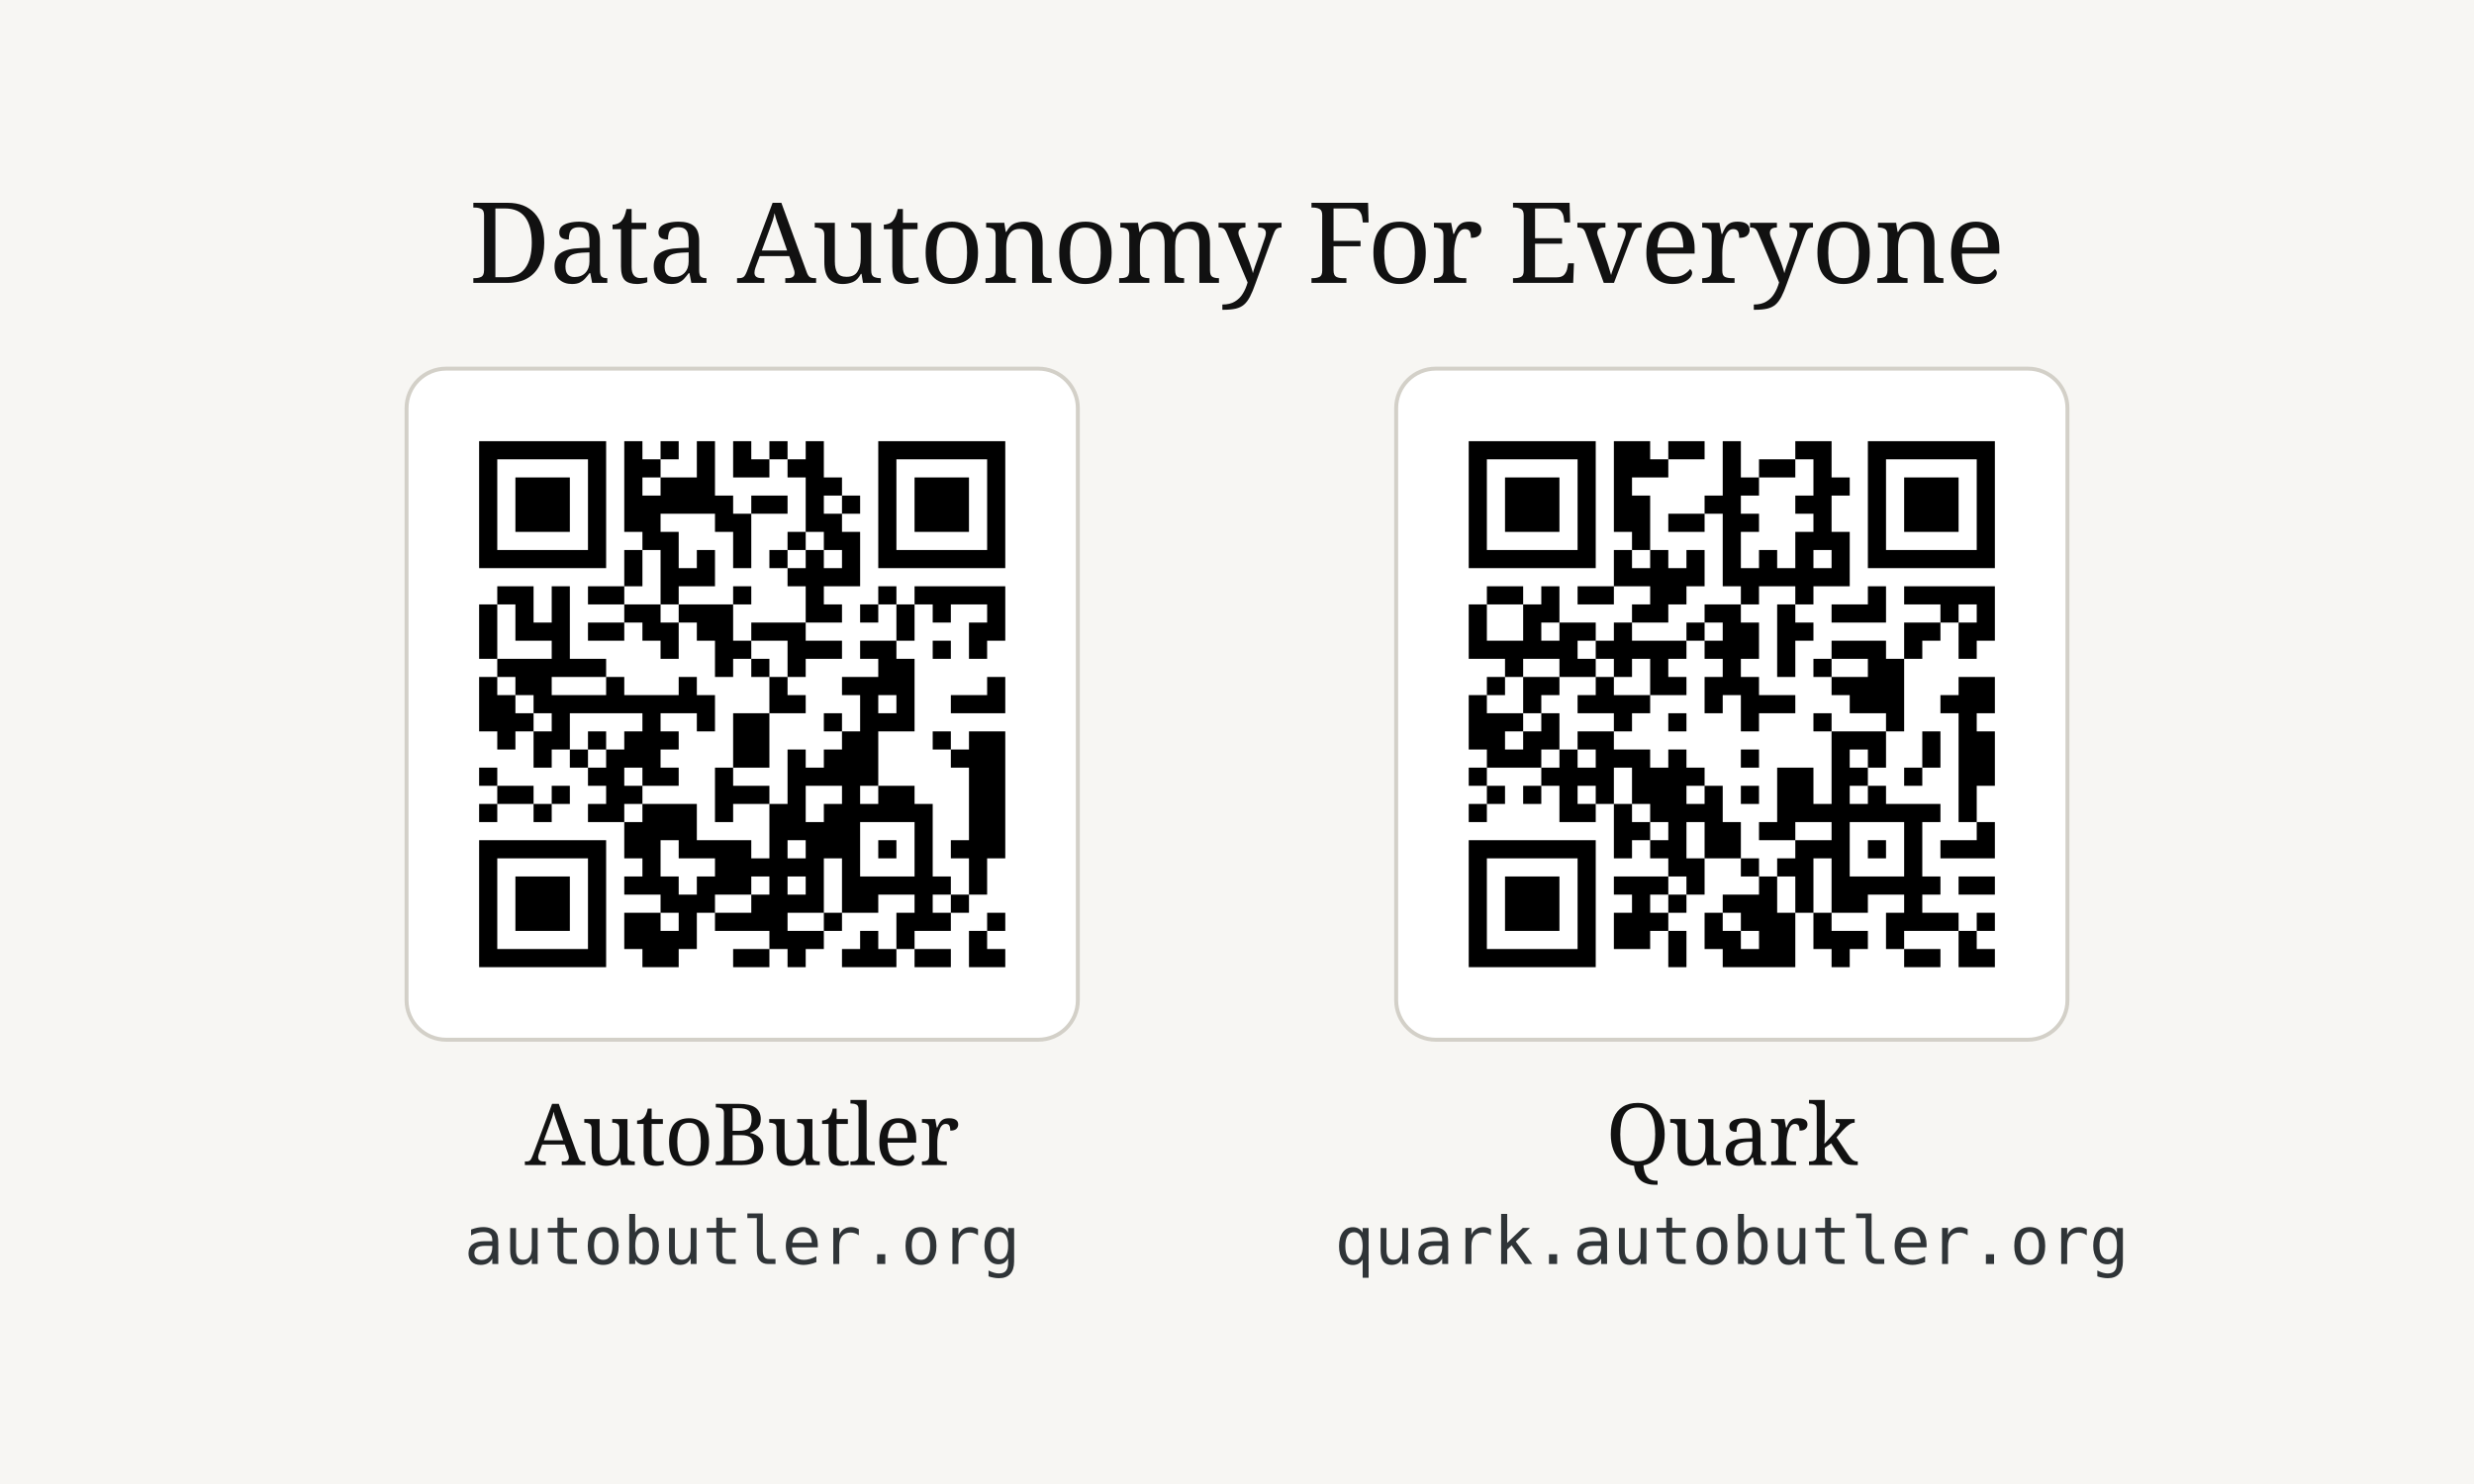
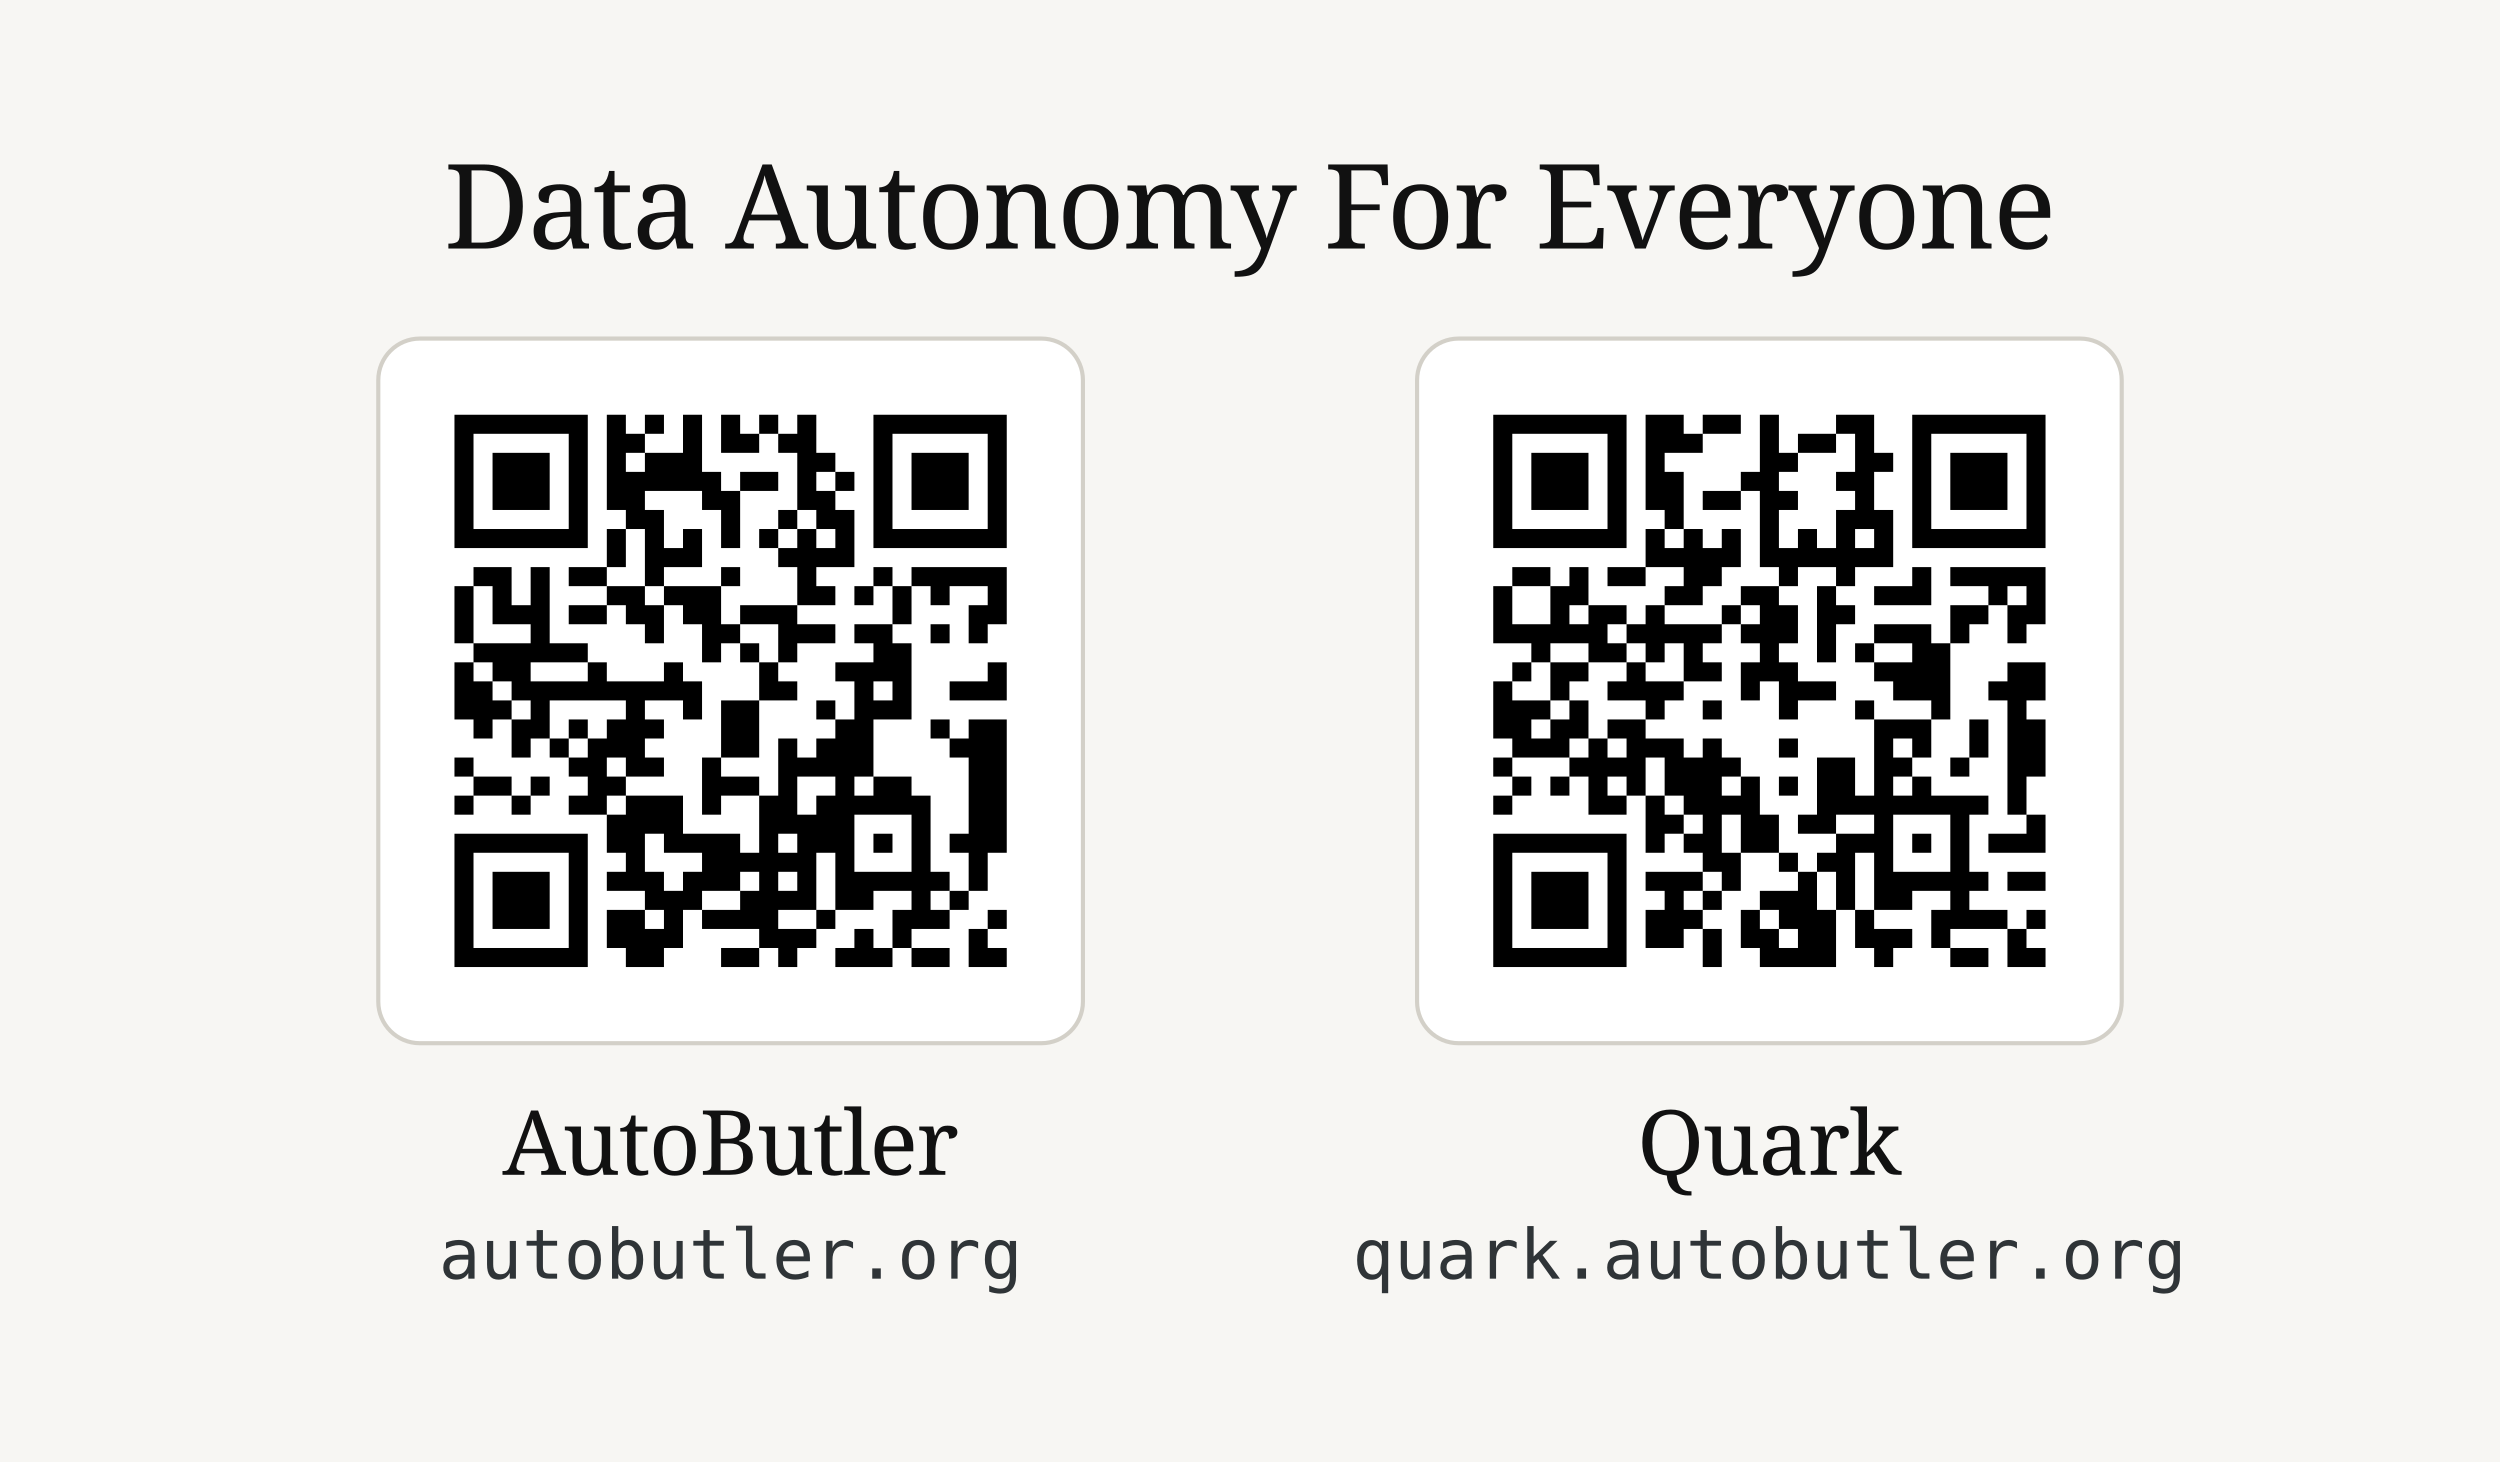
- <svg xmlns="http://www.w3.org/2000/svg" version="1.1" width="3.75in" height="2.25in" viewBox="0 0 375 225">
+ <svg xmlns="http://www.w3.org/2000/svg" version="1.1" width="3.61in" height="2.11in" viewBox="7 7 361 211">
  <rect id="background" width="375" height="225" fill="#f7f6f3" />
  <g id="content">
    <text x="187.5" y="42.89" text-anchor="middle" font-family="'Newsreader 16pt', Newsreader, 'Iowan Old Style', Georgia, serif" font-size="17" font-weight="400" letter-spacing="-0.26" fill="#111111">Data Autonomy For Everyone</text>
    <g id="qr-autobutler">
      <rect x="61.625" y="55.89" width="101.75" height="101.75" rx="6" fill="#ffffff" stroke="#d3d0c8" stroke-width="0.6" />
      <path transform="translate(72.625 66.89) scale(2.75)" fill="#000000" d="M0 0h7v1h-7zM8 0h1v1h-1zM10 0h1v1h-1zM12 0h1v1h-1zM14 0h1v1h-1zM16 0h1v1h-1zM18 0h1v1h-1zM22 0h7v1h-7zM0 1h1v1h-1zM6 1h1v1h-1zM8 1h2v1h-2zM12 1h1v1h-1zM14 1h2v1h-2zM17 1h2v1h-2zM22 1h1v1h-1zM28 1h1v1h-1zM0 2h1v1h-1zM2 2h3v1h-3zM6 2h1v1h-1zM8 2h1v1h-1zM10 2h3v1h-3zM18 2h2v1h-2zM22 2h1v1h-1zM24 2h3v1h-3zM28 2h1v1h-1zM0 3h1v1h-1zM2 3h3v1h-3zM6 3h1v1h-1zM8 3h6v1h-6zM15 3h2v1h-2zM18 3h1v1h-1zM20 3h1v1h-1zM22 3h1v1h-1zM24 3h3v1h-3zM28 3h1v1h-1zM0 4h1v1h-1zM2 4h3v1h-3zM6 4h1v1h-1zM8 4h2v1h-2zM13 4h2v1h-2zM18 4h2v1h-2zM22 4h1v1h-1zM24 4h3v1h-3zM28 4h1v1h-1zM0 5h1v1h-1zM6 5h1v1h-1zM9 5h2v1h-2zM14 5h1v1h-1zM17 5h1v1h-1zM19 5h2v1h-2zM22 5h1v1h-1zM28 5h1v1h-1zM0 6h7v1h-7zM8 6h1v1h-1zM10 6h1v1h-1zM12 6h1v1h-1zM14 6h1v1h-1zM16 6h1v1h-1zM18 6h1v1h-1zM20 6h1v1h-1zM22 6h7v1h-7zM8 7h1v1h-1zM10 7h3v1h-3zM17 7h4v1h-4zM1 8h2v1h-2zM4 8h1v1h-1zM6 8h2v1h-2zM10 8h1v1h-1zM14 8h1v1h-1zM18 8h1v1h-1zM22 8h1v1h-1zM24 8h5v1h-5zM0 9h1v1h-1zM2 9h1v1h-1zM4 9h1v1h-1zM8 9h2v1h-2zM11 9h3v1h-3zM18 9h2v1h-2zM21 9h1v1h-1zM23 9h1v1h-1zM25 9h1v1h-1zM28 9h1v1h-1zM0 10h1v1h-1zM2 10h3v1h-3zM6 10h2v1h-2zM9 10h2v1h-2zM12 10h2v1h-2zM15 10h3v1h-3zM23 10h1v1h-1zM27 10h2v1h-2zM0 11h1v1h-1zM4 11h1v1h-1zM10 11h1v1h-1zM13 11h2v1h-2zM17 11h3v1h-3zM21 11h2v1h-2zM25 11h1v1h-1zM27 11h1v1h-1zM1 12h6v1h-6zM13 12h1v1h-1zM15 12h1v1h-1zM17 12h1v1h-1zM22 12h2v1h-2zM0 13h1v1h-1zM2 13h2v1h-2zM7 13h1v1h-1zM11 13h1v1h-1zM16 13h1v1h-1zM20 13h4v1h-4zM28 13h1v1h-1zM0 14h2v1h-2zM3 14h10v1h-10zM16 14h2v1h-2zM21 14h1v1h-1zM23 14h1v1h-1zM26 14h3v1h-3zM0 15h3v1h-3zM4 15h1v1h-1zM9 15h1v1h-1zM12 15h1v1h-1zM14 15h2v1h-2zM19 15h1v1h-1zM21 15h3v1h-3zM1 16h1v1h-1zM3 16h2v1h-2zM6 16h1v1h-1zM8 16h3v1h-3zM14 16h2v1h-2zM20 16h2v1h-2zM25 16h1v1h-1zM27 16h2v1h-2zM3 17h1v1h-1zM5 17h1v1h-1zM7 17h3v1h-3zM14 17h2v1h-2zM17 17h1v1h-1zM19 17h3v1h-3zM26 17h3v1h-3zM0 18h1v1h-1zM6 18h2v1h-2zM9 18h2v1h-2zM13 18h1v1h-1zM17 18h5v1h-5zM27 18h2v1h-2zM1 19h2v1h-2zM4 19h1v1h-1zM7 19h2v1h-2zM13 19h3v1h-3zM17 19h1v1h-1zM20 19h1v1h-1zM22 19h2v1h-2zM27 19h2v1h-2zM0 20h1v1h-1zM3 20h1v1h-1zM6 20h2v1h-2zM9 20h3v1h-3zM13 20h1v1h-1zM16 20h2v1h-2zM19 20h6v1h-6zM27 20h2v1h-2zM8 21h4v1h-4zM16 21h5v1h-5zM24 21h1v1h-1zM27 21h2v1h-2zM0 22h7v1h-7zM8 22h2v1h-2zM11 22h4v1h-4zM16 22h1v1h-1zM18 22h3v1h-3zM22 22h1v1h-1zM24 22h1v1h-1zM26 22h3v1h-3zM0 23h1v1h-1zM6 23h1v1h-1zM9 23h1v1h-1zM13 23h6v1h-6zM20 23h1v1h-1zM24 23h1v1h-1zM27 23h1v1h-1zM0 24h1v1h-1zM2 24h3v1h-3zM6 24h1v1h-1zM8 24h3v1h-3zM12 24h3v1h-3zM16 24h1v1h-1zM18 24h1v1h-1zM20 24h6v1h-6zM27 24h1v1h-1zM0 25h1v1h-1zM2 25h3v1h-3zM6 25h1v1h-1zM10 25h3v1h-3zM15 25h4v1h-4zM20 25h2v1h-2zM24 25h1v1h-1zM26 25h1v1h-1zM0 26h1v1h-1zM2 26h3v1h-3zM6 26h1v1h-1zM8 26h2v1h-2zM11 26h1v1h-1zM13 26h4v1h-4zM19 26h1v1h-1zM23 26h3v1h-3zM28 26h1v1h-1zM0 27h1v1h-1zM6 27h1v1h-1zM8 27h4v1h-4zM16 27h3v1h-3zM21 27h1v1h-1zM23 27h1v1h-1zM27 27h1v1h-1zM0 28h7v1h-7zM9 28h2v1h-2zM14 28h2v1h-2zM17 28h1v1h-1zM20 28h3v1h-3zM24 28h2v1h-2zM27 28h2v1h-2z" />
      <text x="112.5" y="176.64" text-anchor="middle" font-family="'Newsreader 16pt', Newsreader, 'Iowan Old Style', Georgia, serif" font-size="13" font-weight="400" letter-spacing="-0.2" fill="#111111">AutoButler</text>
      <text x="112.5" y="191.64" text-anchor="middle" font-family="'Geist Mono', 'SF Mono', ui-monospace, monospace" font-size="10" font-weight="400" fill="#2f3437">autobutler.org</text>
    </g>
    <g id="qr-quark">
      <rect x="211.625" y="55.89" width="101.75" height="101.75" rx="6" fill="#ffffff" stroke="#d3d0c8" stroke-width="0.6" />
      <path transform="translate(222.625 66.89) scale(2.75)" fill="#000000" d="M0 0h7v1h-7zM8 0h2v1h-2zM11 0h2v1h-2zM14 0h1v1h-1zM18 0h2v1h-2zM22 0h7v1h-7zM0 1h1v1h-1zM6 1h1v1h-1zM8 1h3v1h-3zM14 1h1v1h-1zM16 1h2v1h-2zM19 1h1v1h-1zM22 1h1v1h-1zM28 1h1v1h-1zM0 2h1v1h-1zM2 2h3v1h-3zM6 2h1v1h-1zM8 2h1v1h-1zM14 2h2v1h-2zM19 2h2v1h-2zM22 2h1v1h-1zM24 2h3v1h-3zM28 2h1v1h-1zM0 3h1v1h-1zM2 3h3v1h-3zM6 3h1v1h-1zM8 3h2v1h-2zM13 3h2v1h-2zM18 3h2v1h-2zM22 3h1v1h-1zM24 3h3v1h-3zM28 3h1v1h-1zM0 4h1v1h-1zM2 4h3v1h-3zM6 4h1v1h-1zM8 4h2v1h-2zM11 4h2v1h-2zM14 4h2v1h-2zM19 4h1v1h-1zM22 4h1v1h-1zM24 4h3v1h-3zM28 4h1v1h-1zM0 5h1v1h-1zM6 5h1v1h-1zM9 5h1v1h-1zM14 5h1v1h-1zM18 5h3v1h-3zM22 5h1v1h-1zM28 5h1v1h-1zM0 6h7v1h-7zM8 6h1v1h-1zM10 6h1v1h-1zM12 6h1v1h-1zM14 6h1v1h-1zM16 6h1v1h-1zM18 6h1v1h-1zM20 6h1v1h-1zM22 6h7v1h-7zM8 7h5v1h-5zM14 7h7v1h-7zM1 8h2v1h-2zM4 8h1v1h-1zM6 8h2v1h-2zM10 8h2v1h-2zM15 8h1v1h-1zM18 8h1v1h-1zM22 8h1v1h-1zM24 8h5v1h-5zM0 9h1v1h-1zM3 9h2v1h-2zM9 9h2v1h-2zM13 9h2v1h-2zM17 9h1v1h-1zM20 9h3v1h-3zM26 9h1v1h-1zM28 9h1v1h-1zM0 10h1v1h-1zM3 10h1v1h-1zM5 10h2v1h-2zM8 10h1v1h-1zM12 10h1v1h-1zM14 10h2v1h-2zM17 10h2v1h-2zM24 10h2v1h-2zM27 10h2v1h-2zM0 11h6v1h-6zM7 11h5v1h-5zM13 11h3v1h-3zM17 11h1v1h-1zM20 11h3v1h-3zM24 11h1v1h-1zM27 11h1v1h-1zM2 12h1v1h-1zM5 12h2v1h-2zM8 12h1v1h-1zM10 12h1v1h-1zM14 12h1v1h-1zM17 12h1v1h-1zM19 12h1v1h-1zM22 12h2v1h-2zM1 13h1v1h-1zM3 13h2v1h-2zM7 13h1v1h-1zM10 13h2v1h-2zM13 13h3v1h-3zM20 13h4v1h-4zM27 13h2v1h-2zM0 14h1v1h-1zM3 14h1v1h-1zM6 14h4v1h-4zM13 14h1v1h-1zM15 14h3v1h-3zM21 14h3v1h-3zM26 14h3v1h-3zM0 15h3v1h-3zM4 15h1v1h-1zM8 15h1v1h-1zM11 15h1v1h-1zM15 15h1v1h-1zM19 15h1v1h-1zM23 15h1v1h-1zM27 15h1v1h-1zM0 16h2v1h-2zM3 16h2v1h-2zM6 16h2v1h-2zM20 16h3v1h-3zM25 16h1v1h-1zM27 16h2v1h-2zM1 17h3v1h-3zM5 17h1v1h-1zM7 17h3v1h-3zM11 17h1v1h-1zM15 17h1v1h-1zM20 17h1v1h-1zM22 17h1v1h-1zM25 17h1v1h-1zM27 17h2v1h-2zM0 18h1v1h-1zM4 18h4v1h-4zM9 18h4v1h-4zM17 18h2v1h-2zM20 18h2v1h-2zM24 18h1v1h-1zM27 18h2v1h-2zM1 19h1v1h-1zM3 19h1v1h-1zM5 19h1v1h-1zM7 19h1v1h-1zM9 19h3v1h-3zM13 19h1v1h-1zM15 19h1v1h-1zM17 19h2v1h-2zM20 19h1v1h-1zM22 19h1v1h-1zM27 19h1v1h-1zM0 20h1v1h-1zM5 20h2v1h-2zM8 20h1v1h-1zM10 20h4v1h-4zM17 20h9v1h-9zM27 20h1v1h-1zM8 21h2v1h-2zM11 21h1v1h-1zM13 21h2v1h-2zM16 21h2v1h-2zM20 21h1v1h-1zM24 21h1v1h-1zM28 21h1v1h-1zM0 22h7v1h-7zM8 22h1v1h-1zM10 22h2v1h-2zM13 22h2v1h-2zM18 22h3v1h-3zM22 22h1v1h-1zM24 22h1v1h-1zM26 22h3v1h-3zM0 23h1v1h-1zM6 23h1v1h-1zM11 23h2v1h-2zM15 23h1v1h-1zM17 23h2v1h-2zM20 23h1v1h-1zM24 23h1v1h-1zM0 24h1v1h-1zM2 24h3v1h-3zM6 24h1v1h-1zM8 24h3v1h-3zM12 24h1v1h-1zM16 24h1v1h-1zM18 24h1v1h-1zM20 24h6v1h-6zM27 24h2v1h-2zM0 25h1v1h-1zM2 25h3v1h-3zM6 25h1v1h-1zM9 25h1v1h-1zM11 25h1v1h-1zM14 25h3v1h-3zM18 25h1v1h-1zM20 25h2v1h-2zM24 25h1v1h-1zM0 26h1v1h-1zM2 26h3v1h-3zM6 26h1v1h-1zM8 26h3v1h-3zM13 26h1v1h-1zM15 26h3v1h-3zM19 26h1v1h-1zM23 26h4v1h-4zM28 26h1v1h-1zM0 27h1v1h-1zM6 27h1v1h-1zM8 27h2v1h-2zM11 27h1v1h-1zM13 27h2v1h-2zM16 27h2v1h-2zM19 27h3v1h-3zM23 27h1v1h-1zM27 27h1v1h-1zM0 28h7v1h-7zM11 28h1v1h-1zM14 28h4v1h-4zM20 28h1v1h-1zM24 28h2v1h-2zM27 28h2v1h-2z" />
      <text x="262.5" y="176.64" text-anchor="middle" font-family="'Newsreader 16pt', Newsreader, 'Iowan Old Style', Georgia, serif" font-size="13" font-weight="400" letter-spacing="-0.2" fill="#111111">Quark</text>
      <text x="262.5" y="191.64" text-anchor="middle" font-family="'Geist Mono', 'SF Mono', ui-monospace, monospace" font-size="10" font-weight="400" fill="#2f3437">quark.autobutler.org</text>
    </g>
  </g>
  <g id="guides" display="none" fill="none" stroke-width="0.5">
    <rect id="trim" x="12.5" y="12.5" width="350" height="200" stroke="#ff00ff" />
    <rect id="safe" x="25" y="25" width="325" height="175" stroke="#00ff00" stroke-dasharray="3 2" />
  </g>
</svg>
